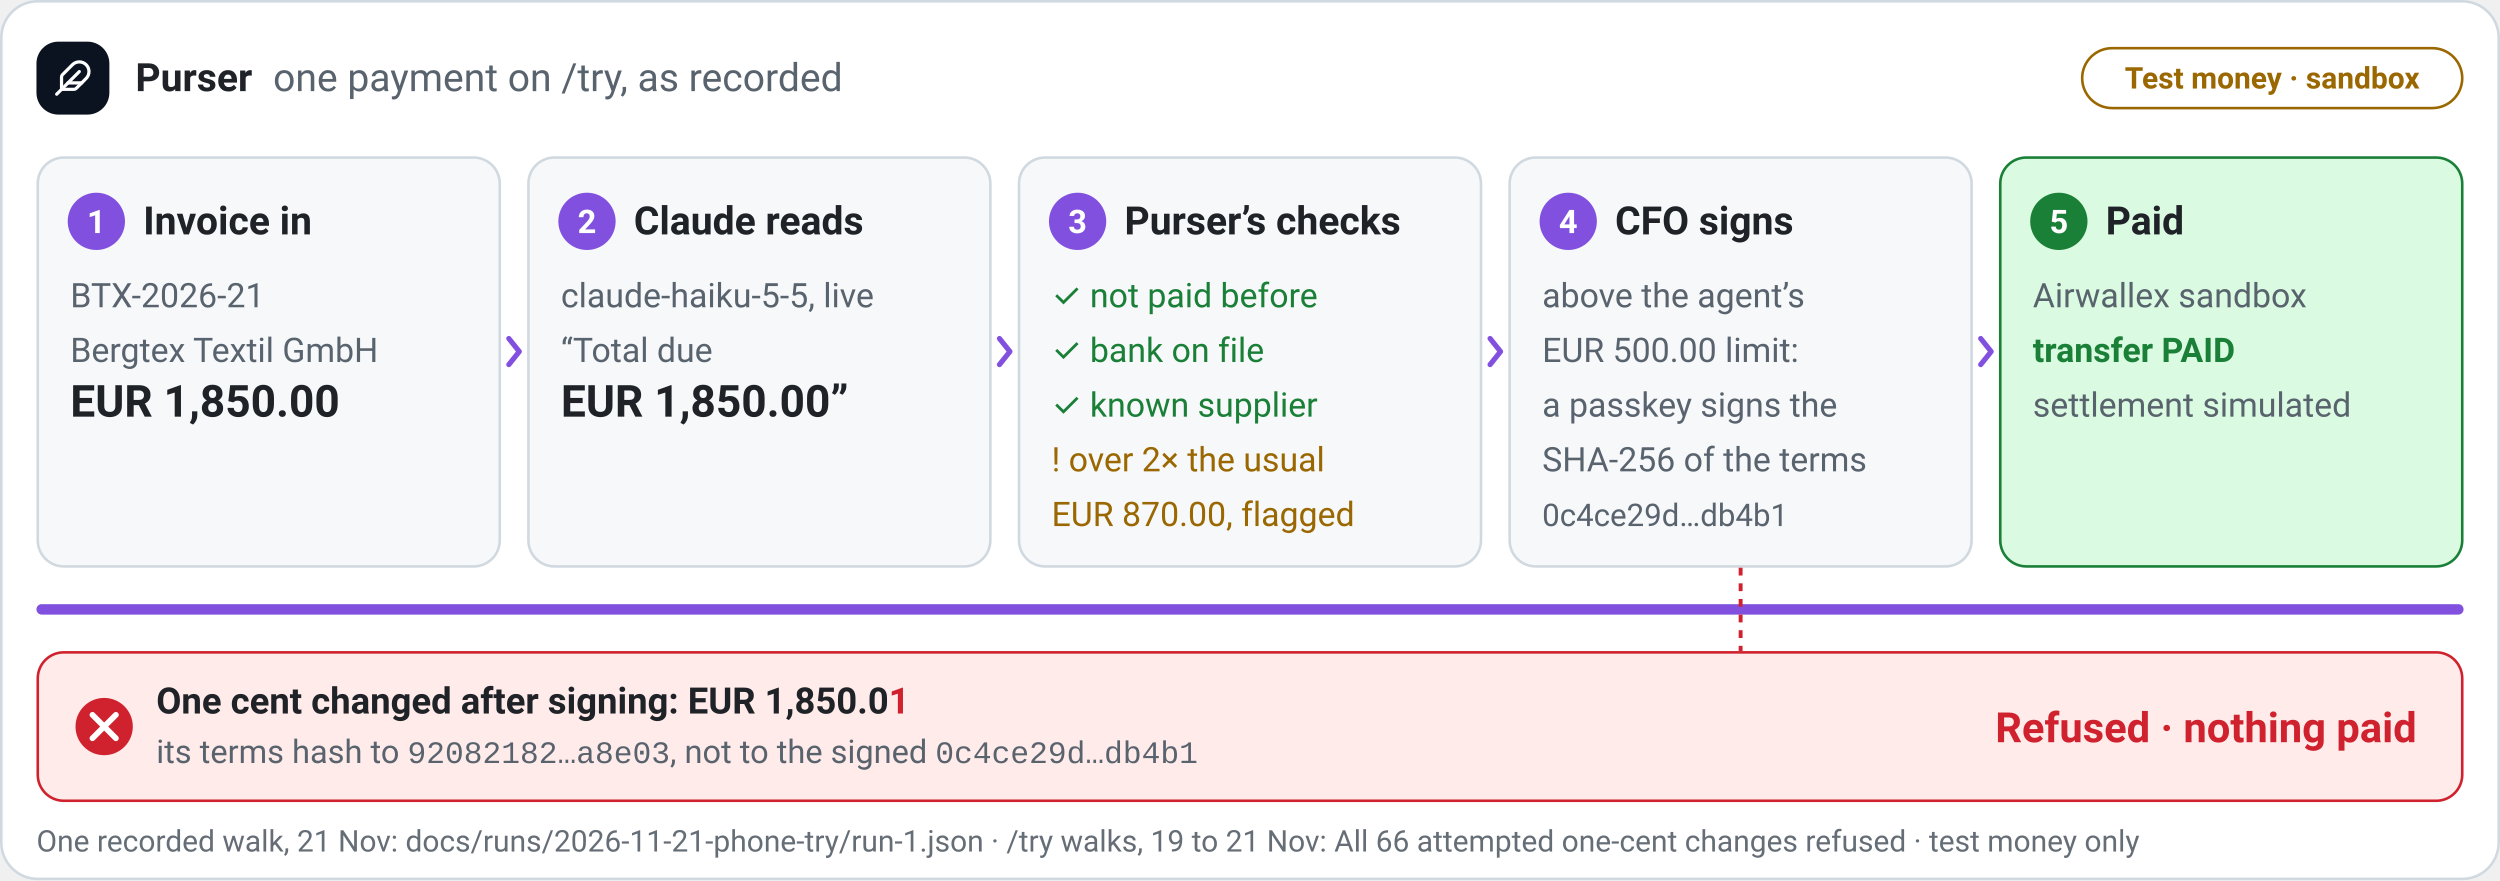
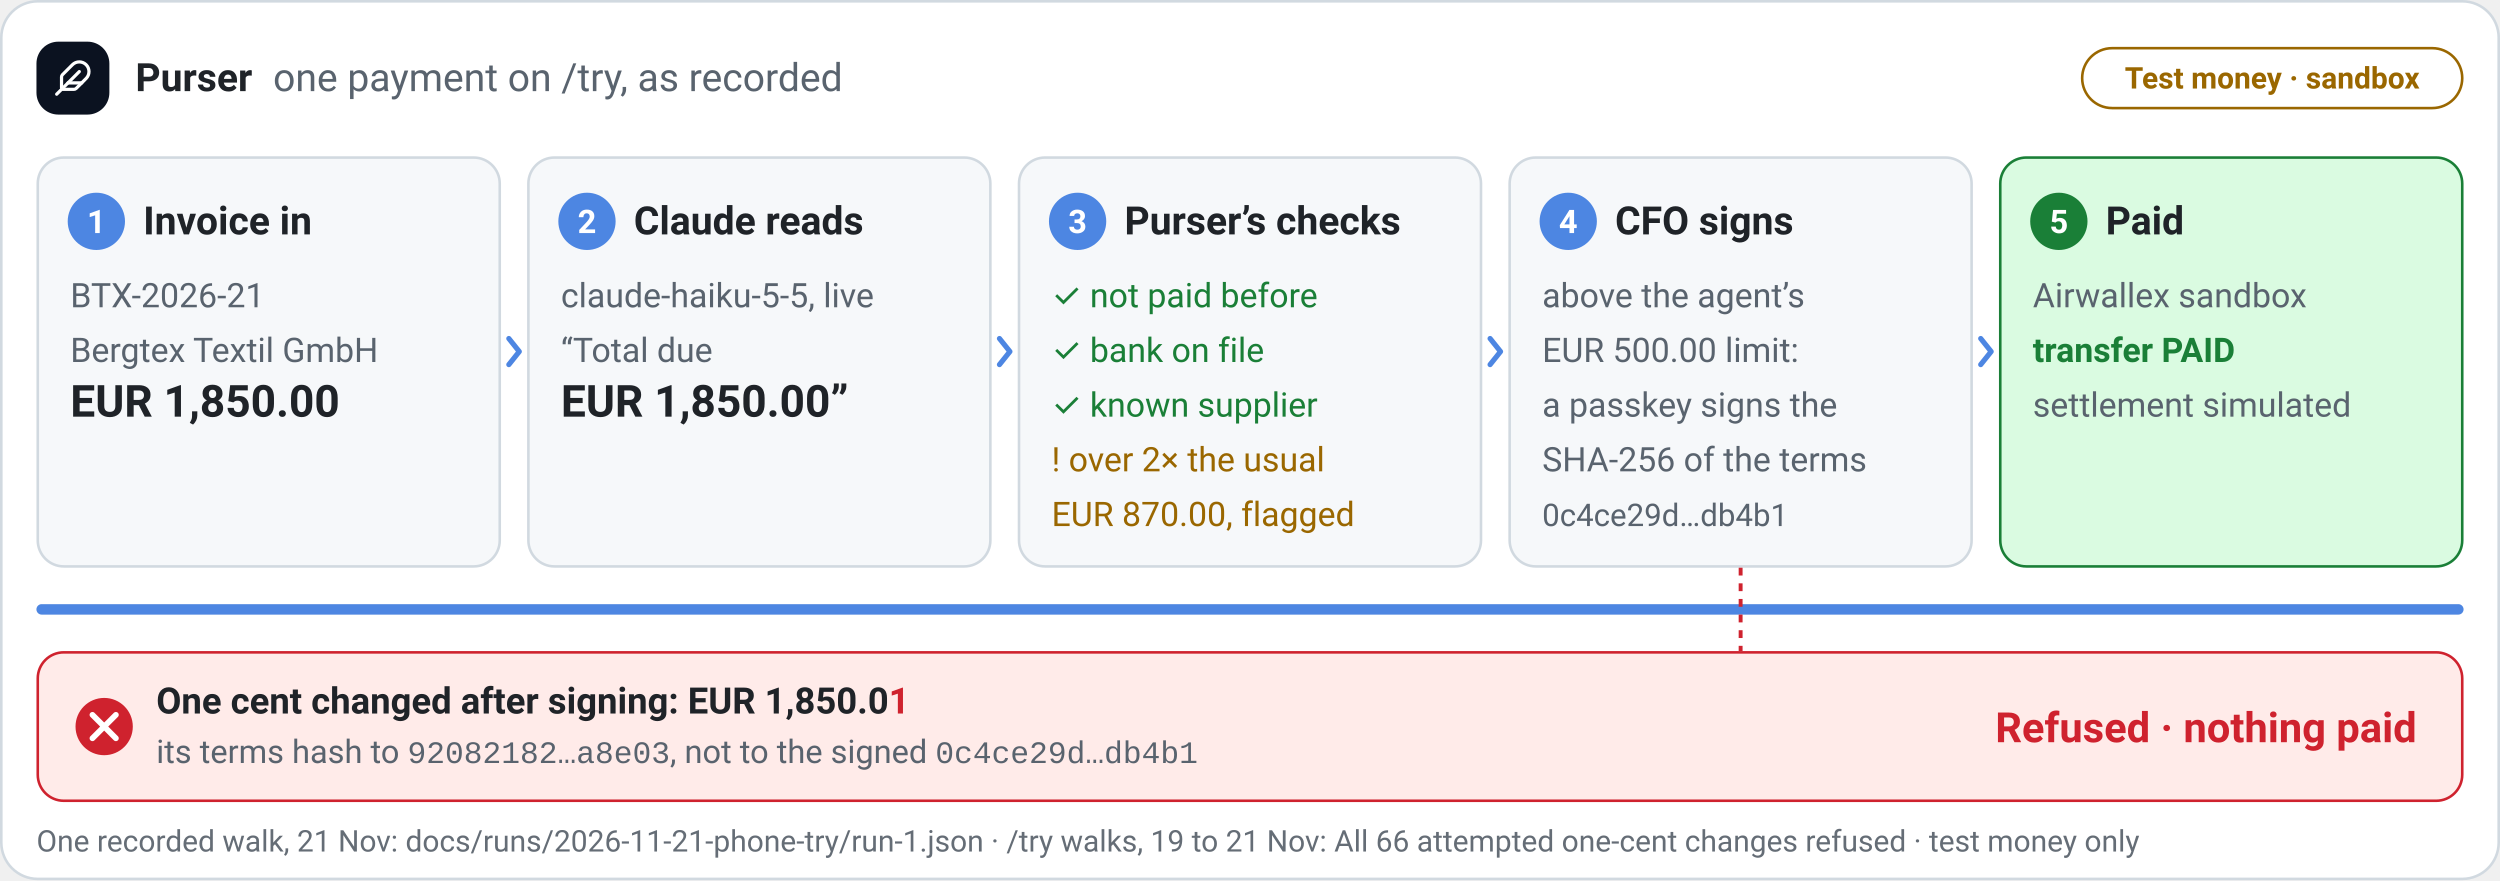
<svg xmlns="http://www.w3.org/2000/svg" viewBox="0 0 960 338" width="960" height="338" role="img" aria-labelledby="t d">
  <style>
text{font-family:ui-sans-serif,system-ui,-apple-system,'Segoe UI',Roboto,Helvetica,Arial,sans-serif}
.in{animation:in .5s cubic-bezier(.2,.7,.3,1) both}@keyframes in{from{opacity:0;transform:translateY(6px)}to{opacity:1;transform:none}}
.tick{animation:in .35s ease-out both}
.fill{transform-box:fill-box;transform-origin:left center;animation:grow 3.6s linear .3s both}.fill.v{transform-origin:center top;animation-name:growv}
@keyframes grow{from{transform:scaleX(0)}to{transform:none}}@keyframes growv{from{transform:scaleY(0)}to{transform:none}}
.cent{animation:blink .45s ease-in-out 4.55s 3 both}@keyframes blink{50%{opacity:.15}}
@media (prefers-reduced-motion:reduce){.in,.tick,.fill,.fill.v,.cent{animation:none}}
</style>
  <rect x="0.5" y="0.5" width="959" height="337" rx="14" fill="#ffffff" stroke="#d1d9e0" />
  <g class="in" style="animation-delay:0s">
    <rect x="14" y="16" width="28" height="28" rx="8.4" fill="#0b1220" />
    <g transform="translate(20.53 22.53) scale(0.62)" fill="none" stroke="#ffffff" stroke-width="2" stroke-linecap="round" stroke-linejoin="round">
      <path d="M12.67 19a2 2 0 0 0 1.416-.588l6.154-6.172a6 6 0 0 0-8.49-8.49L5.586 9.914A2 2 0 0 0 5 11.328V18a1 1 0 0 0 1 1z" />
      <path d="M16 8 2 22" />
      <path d="M17.5 15H9" />
    </g>
    <text x="52" y="35" font-size="15" font-weight="700" fill="#1f2328">Purser<tspan dx="8" font-weight="400" fill="#59636e">one payment on /try, as recorded</tspan>
    </text>
    <rect x="799.55" y="18.5" width="145.95" height="23" rx="11.5" fill="none" stroke="#9a6700" />
    <text x="872.53" y="34" font-size="11.5" font-weight="600" fill="#9a6700" text-anchor="middle">Test money · sandbox</text>
  </g>
  <g class="in" style="animation-delay:0.3s">
    <rect x="14.5" y="60.5" width="177.4" height="157" rx="10" fill="#f6f8fa" stroke="#d1d9e0" />
-     <circle cx="37" cy="85" r="11" fill="#8250df" />
+     <circle cx="37" cy="85" r="11" fill="#4d86e2" />
    <text x="37" y="89.5" font-size="12.5" font-weight="700" fill="#ffffff" text-anchor="middle">1</text>
    <text x="55" y="90" font-size="15" font-weight="650" fill="#1f2328">Invoice in</text>
    <text x="27" y="118" font-size="13" fill="#59636e">BTX-2026-21</text>
    <text x="27" y="139" font-size="13" fill="#59636e">Bergtex Textil GmbH</text>
    <text x="27" y="160" font-size="17" font-weight="650" fill="#1f2328">EUR 1,850.00</text>
  </g>
-   <path class="in" style="animation-delay:0.7s" d="M195.4 130l4 5-4 5" fill="none" stroke="#8250df" stroke-width="2" stroke-linecap="round" stroke-linejoin="round" />
+   <path class="in" style="animation-delay:0.7s" d="M195.4 130l4 5-4 5" fill="none" stroke="#4d86e2" stroke-width="2" stroke-linecap="round" stroke-linejoin="round" />
  <g class="in" style="animation-delay:1.05s">
    <rect x="202.9" y="60.5" width="177.4" height="157" rx="10" fill="#f6f8fa" stroke="#d1d9e0" />
-     <circle cx="225.4" cy="85" r="11" fill="#8250df" />
+     <circle cx="225.4" cy="85" r="11" fill="#4d86e2" />
    <text x="225.4" y="89.5" font-size="12.5" font-weight="700" fill="#ffffff" text-anchor="middle">2</text>
    <text x="243.4" y="90" font-size="15" font-weight="650" fill="#1f2328">Claude reads</text>
    <text x="215.4" y="118" font-size="13" fill="#59636e">claude-haiku-5-5, live</text>
    <text x="215.4" y="139" font-size="13" fill="#59636e">“Total due</text>
    <text x="215.4" y="160" font-size="17" font-weight="650" fill="#1f2328">EUR 1,850.00”</text>
  </g>
-   <path class="in" style="animation-delay:1.45s" d="M383.8 130l4 5-4 5" fill="none" stroke="#8250df" stroke-width="2" stroke-linecap="round" stroke-linejoin="round" />
+   <path class="in" style="animation-delay:1.45s" d="M383.8 130l4 5-4 5" fill="none" stroke="#4d86e2" stroke-width="2" stroke-linecap="round" stroke-linejoin="round" />
  <g class="in" style="animation-delay:1.8s">
    <rect x="391.3" y="60.5" width="177.4" height="157" rx="10" fill="#f6f8fa" stroke="#d1d9e0" />
-     <circle cx="413.8" cy="85" r="11" fill="#8250df" />
+     <circle cx="413.8" cy="85" r="11" fill="#4d86e2" />
    <text x="413.8" y="89.5" font-size="12.5" font-weight="700" fill="#ffffff" text-anchor="middle">3</text>
    <text x="431.8" y="90" font-size="15" font-weight="650" fill="#1f2328">Purser’s checks</text>
    <text x="403.8" y="118" font-size="13" fill="#1a7f37" class="tick" style="animation-delay:2.15s">✓ not paid before</text>
    <text x="403.8" y="139" font-size="13" fill="#1a7f37" class="tick" style="animation-delay:2.33s">✓ bank on file</text>
    <text x="403.8" y="160" font-size="13" fill="#1a7f37" class="tick" style="animation-delay:2.51s">✓ known supplier</text>
    <text x="403.8" y="181" font-size="13" fill="#9a6700">! over 2× the usual</text>
    <text x="403.8" y="202" font-size="13" fill="#9a6700">   EUR 870.00, flagged</text>
  </g>
-   <path class="in" style="animation-delay:2.2s" d="M572.2 130l4 5-4 5" fill="none" stroke="#8250df" stroke-width="2" stroke-linecap="round" stroke-linejoin="round" />
+   <path class="in" style="animation-delay:2.2s" d="M572.2 130l4 5-4 5" fill="none" stroke="#4d86e2" stroke-width="2" stroke-linecap="round" stroke-linejoin="round" />
  <g class="in" style="animation-delay:2.55s">
    <rect x="579.7" y="60.5" width="177.4" height="157" rx="10" fill="#f6f8fa" stroke="#d1d9e0" />
-     <circle cx="602.2" cy="85" r="11" fill="#8250df" />
+     <circle cx="602.2" cy="85" r="11" fill="#4d86e2" />
    <text x="602.2" y="89.5" font-size="12.5" font-weight="700" fill="#ffffff" text-anchor="middle">4</text>
    <text x="620.2" y="90" font-size="15" font-weight="650" fill="#1f2328">CFO signs</text>
    <text x="592.2" y="118" font-size="13" fill="#59636e">above the agent’s</text>
    <text x="592.2" y="139" font-size="13" fill="#59636e">EUR 500.00 limit:</text>
    <text x="592.2" y="160" font-size="13" fill="#59636e">a passkey signs the</text>
    <text x="592.2" y="181" font-size="13" fill="#59636e">SHA-256 of the terms</text>
    <text x="592.2" y="202" font-family="ui-monospace,SFMono-Regular,Menlo,Consolas,'Liberation Mono',monospace" font-size="12" fill="#59636e">0c4ce29d…db4b1</text>
  </g>
-   <path class="in" style="animation-delay:2.95s" d="M760.6 130l4 5-4 5" fill="none" stroke="#8250df" stroke-width="2" stroke-linecap="round" stroke-linejoin="round" />
+   <path class="in" style="animation-delay:2.95s" d="M760.6 130l4 5-4 5" fill="none" stroke="#4d86e2" stroke-width="2" stroke-linecap="round" stroke-linejoin="round" />
  <g class="in" style="animation-delay:3.3s">
    <rect x="768.1" y="60.5" width="177.4" height="157" rx="10" fill="#dafbe1" stroke="#1a7f37" />
    <circle cx="790.6" cy="85" r="11" fill="#1a7f37" />
    <text x="790.6" y="89.5" font-size="12.5" font-weight="700" fill="#ffffff" text-anchor="middle">5</text>
    <text x="808.6" y="90" font-size="15" font-weight="650" fill="#1f2328">Paid</text>
    <text x="780.6" y="118" font-size="13" fill="#59636e">Airwallex sandbox</text>
    <text x="780.6" y="139" font-size="13" font-weight="600" fill="#1a7f37">transfer PAID</text>
    <text x="780.6" y="160" font-size="13" fill="#59636e">settlement simulated</text>
  </g>
  <rect x="14" y="232" width="932" height="4" rx="2" fill="#e6eaef" />
-   <rect class="fill" x="14" y="232" width="932" height="4" rx="2" fill="#8250df" style="animation-duration:3.6s" />
+   <rect class="fill" x="14" y="232" width="932" height="4" rx="2" fill="#4d86e2" style="animation-duration:3.6s" />
  <g class="in" style="animation-delay:4.05s">
    <path d="M668.4 218V250" stroke="#cf222e" stroke-width="1.5" stroke-dasharray="3 3" />
    <rect x="14.5" y="250.5" width="931" height="57" rx="10" fill="#ffebe9" stroke="#cf222e" />
    <circle cx="40" cy="279" r="11" fill="#cf222e" />
    <path d="M35.5 274.5l9 9m0-9l-9 9" stroke="#ffffff" stroke-width="2.2" stroke-linecap="round" />
    <text x="60" y="274" font-size="14" font-weight="650" fill="#1f2328">One cent changed after signing: EUR 1,850.0<tspan class="cent" fill="#cf222e">1</tspan>
    </text>
    <text x="60" y="293" font-size="12.5" fill="#59636e">its terms hash to <tspan font-family="ui-monospace,SFMono-Regular,Menlo,Consolas,'Liberation Mono',monospace" font-size="12">92082182…a8e03</tspan>, not to the signed <tspan font-family="ui-monospace,SFMono-Regular,Menlo,Consolas,'Liberation Mono',monospace" font-size="12">0c4ce29d…db4b1</tspan>
    </text>
    <text x="928" y="285" font-size="16" font-weight="700" fill="#cf222e" text-anchor="end">Refused · nothing paid</text>
  </g>
  <text class="in" style="animation-delay:4.35s" x="14" y="327" font-size="11.5" fill="#656d76">One recorded walk, 21 Nov: docs/runs/2026-11-21-phone-try/run-1.json · /try walks, 19 to 21 Nov: All 66 attempted one-cent changes refused · test money only</text>
</svg>
